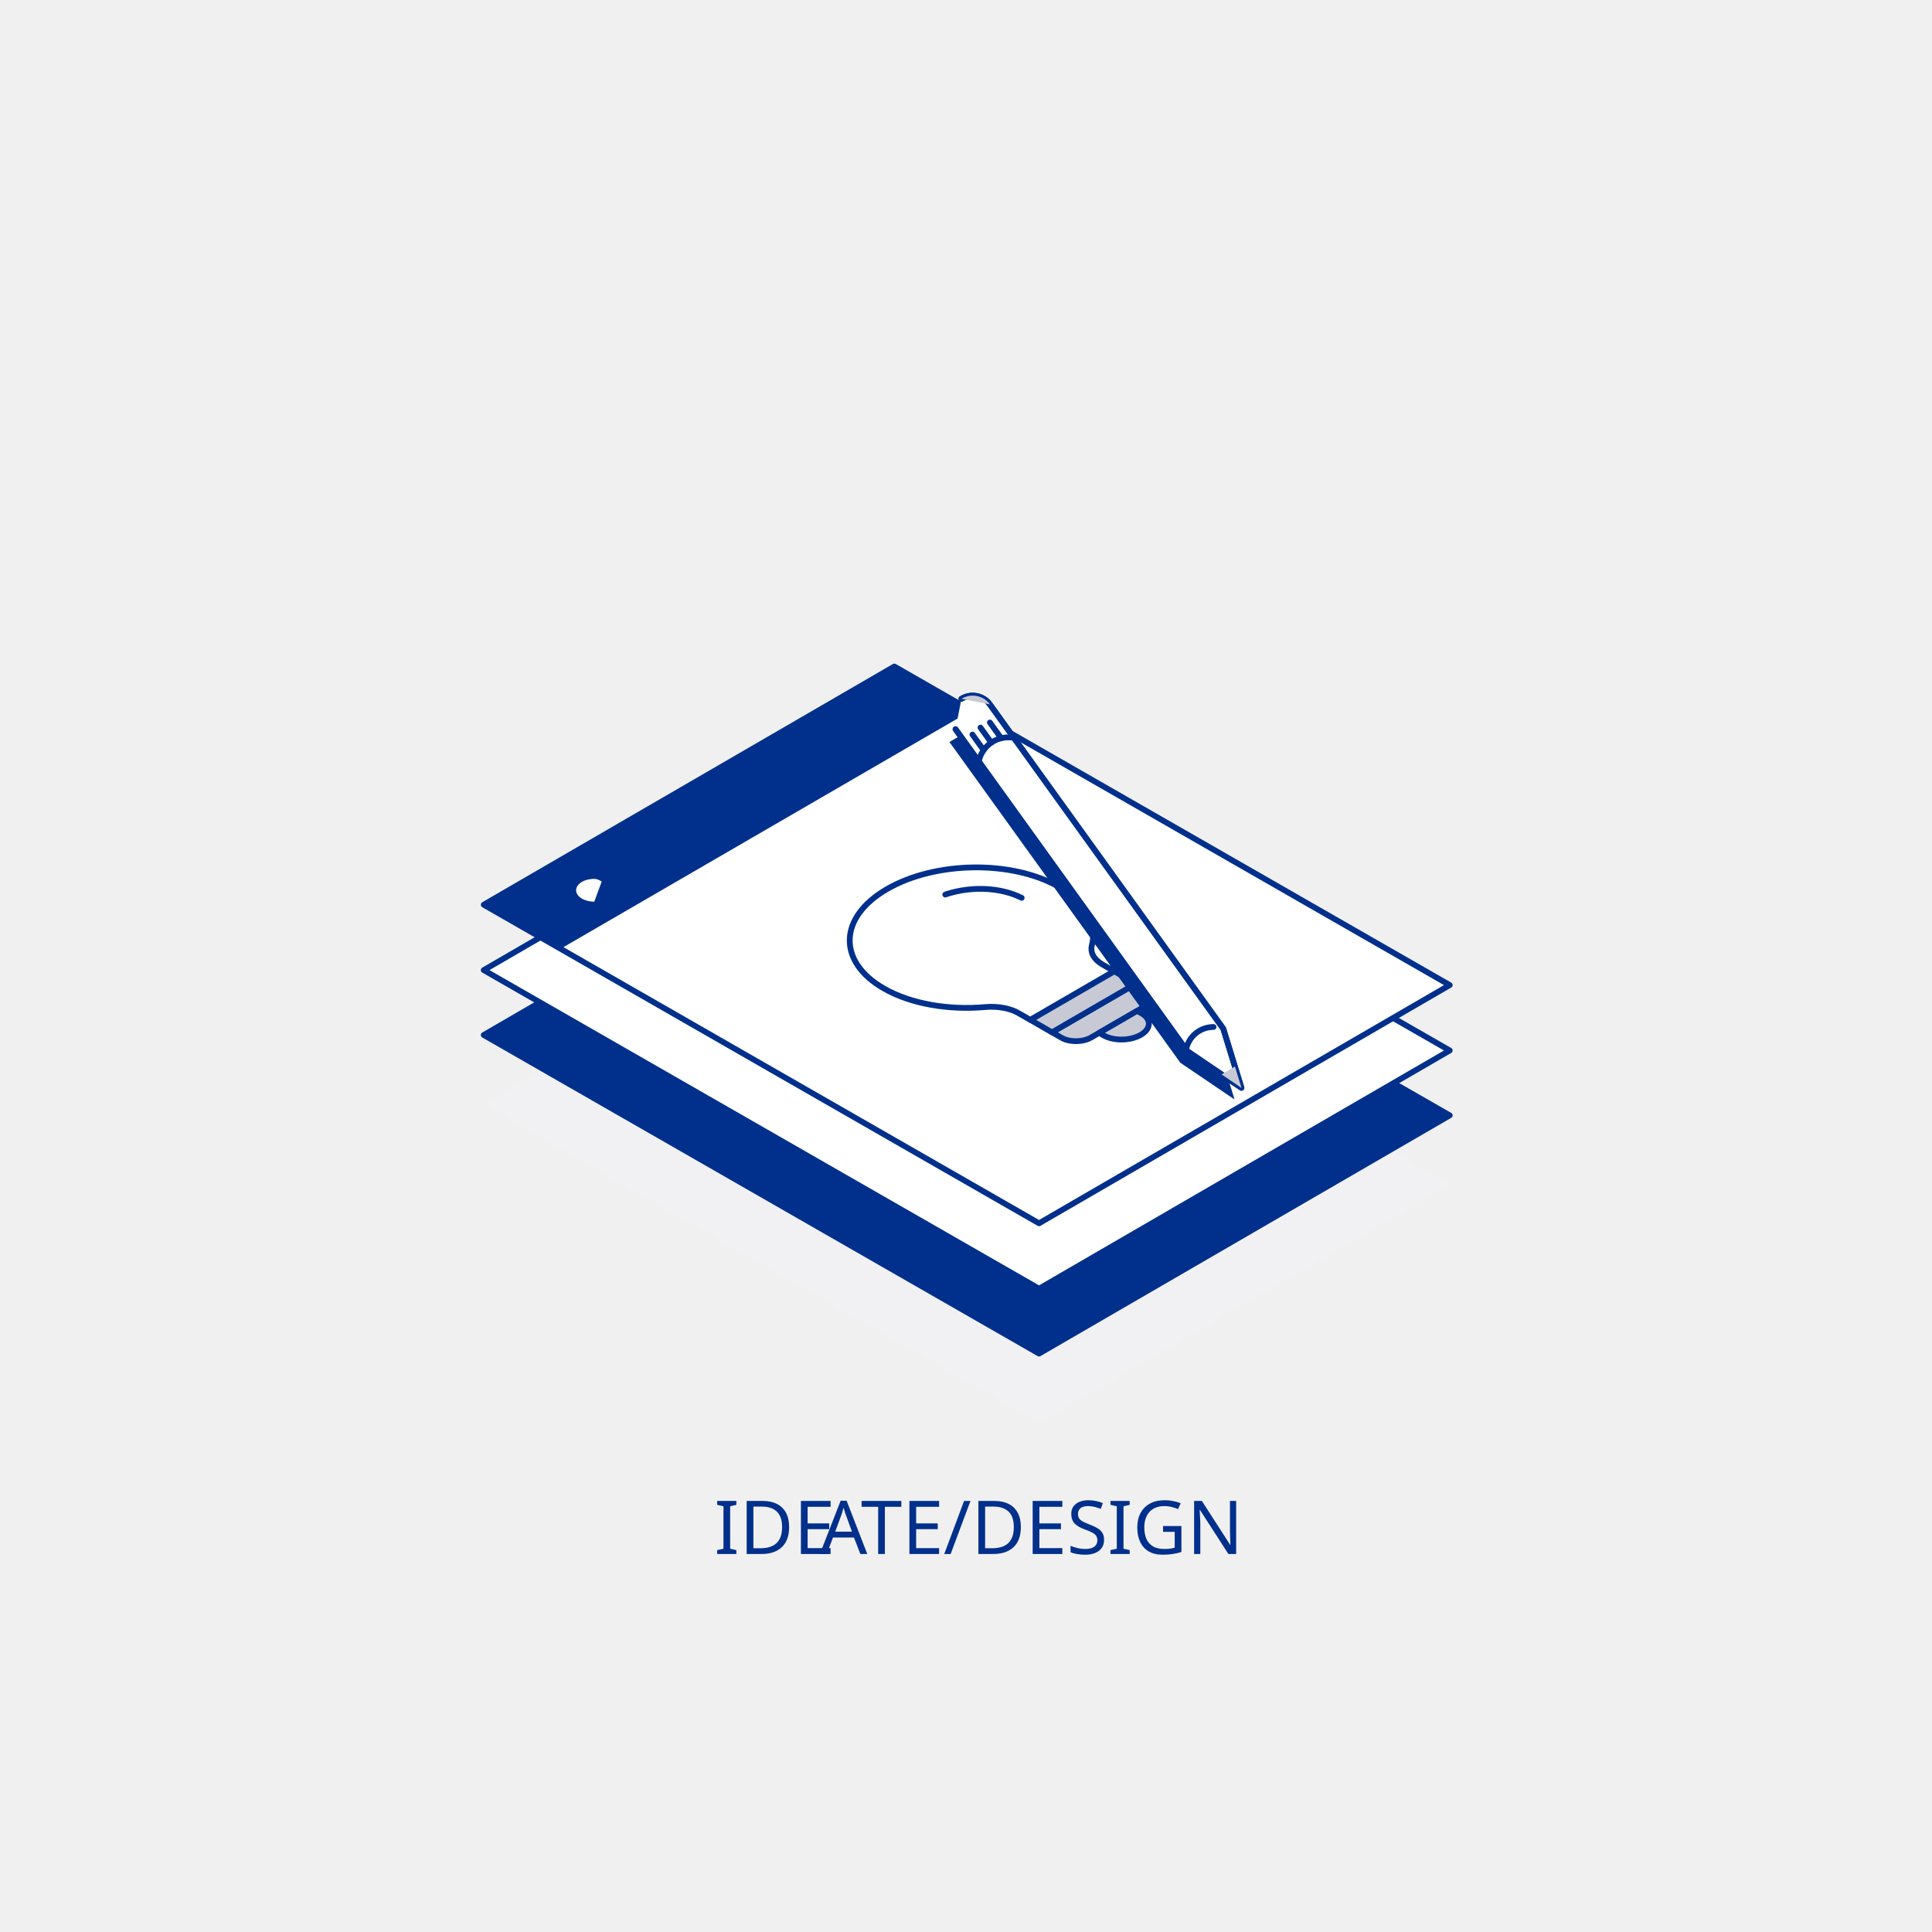
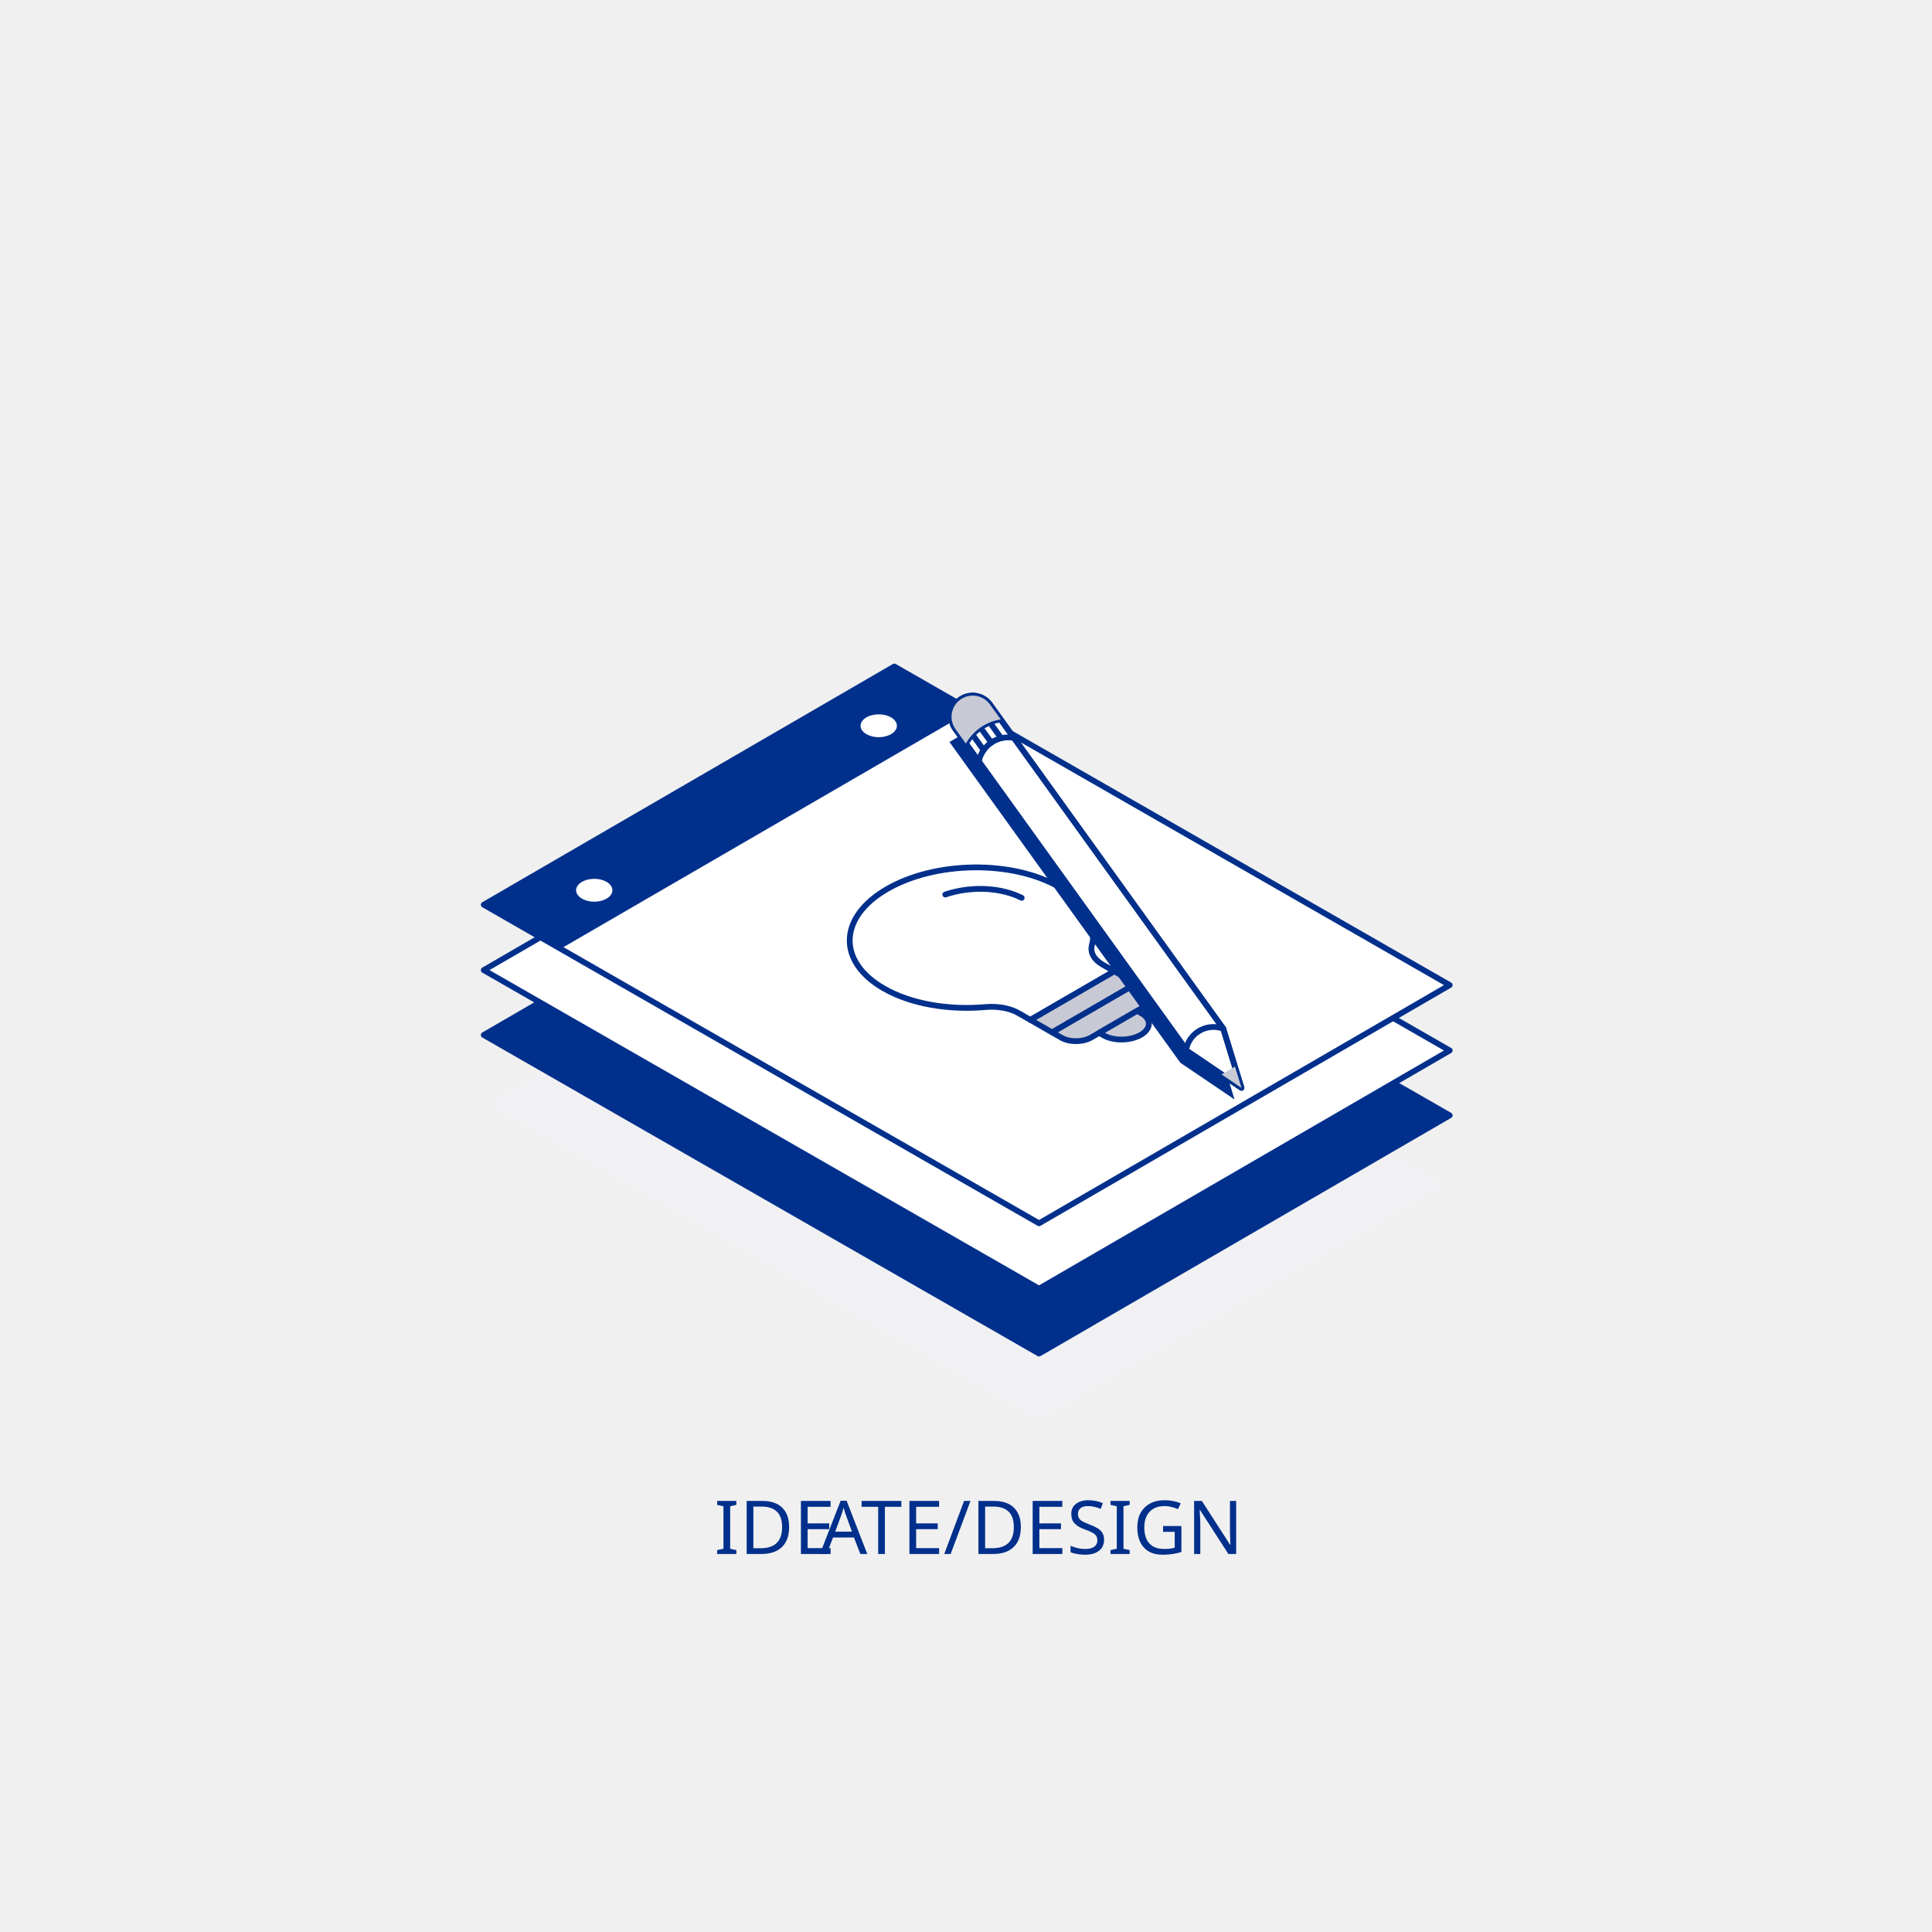
<svg xmlns="http://www.w3.org/2000/svg" id="Layer_1_copy_2" data-name="Layer 1 copy 2" viewBox="0 0 288 288">
  <defs>
    <style>
      .cls-1 {
        fill: #c7c9d4;
      }

      .cls-2 {
        fill: #fff;
      }

      .cls-3, .cls-4, .cls-5 {
        fill: #00308c;
      }

      .cls-3, .cls-6 {
        stroke: #00308c;
        stroke-linecap: round;
        stroke-linejoin: round;
        stroke-width: .86px;
      }

      .cls-7 {
        fill: #f1f1f4;
      }

      .cls-5 {
        font-family: DIN2014-Regular, 'DIN 2014';
        font-size: 11.08px;
      }

      .cls-8 {
        letter-spacing: -.03em;
      }

      .cls-6 {
        fill: none;
      }
    </style>
  </defs>
  <text class="cls-5" transform="translate(106.47 231.65)">
    <tspan x="0" y="0">IDE</tspan>
    <tspan class="cls-8" x="15.75" y="0">A</tspan>
    <tspan x="21.86" y="0">TE/DESIGN</tspan>
  </text>
  <polygon id="Pad_Shadow" data-name="Pad Shadow" class="cls-7" points="216.11 176.56 133.32 129.07 72.11 164.58 154.89 212.07 216.11 176.56" />
  <polygon id="Pad_Bottom" data-name="Pad Bottom" class="cls-3" points="216.11 166.267 133.32 118.777 72.11 154.286 154.89 201.777 216.11 166.267" />
  <g id="Pad_Middle" data-name="Pad Middle">
    <polygon class="cls-2" points="216.11 156.592 133.32 109.102 72.11 144.612 154.89 192.102 216.11 156.592" />
    <polygon class="cls-6" points="216.11 156.592 133.32 109.102 72.11 144.612 154.89 192.102 216.11 156.592" />
  </g>
  <g id="Pad_Top" data-name="Pad Top">
    <polygon class="cls-2" points="216.11 146.846 133.32 99.355 72.11 134.865 154.89 182.356 216.11 146.846" />
    <polygon class="cls-6" points="216.11 146.846 133.32 99.355 72.11 134.865 154.89 182.356 216.11 146.846" />
-     <path class="cls-4" d="M133.32,99.36l-61.22,35.51,11.46,6.57,61.22,-35.51,-11.46,-6.57ZM88.59,134.41c-1.49,0.00,-2.71,-0.76,-2.71,-1.70s1.21,-1.70,2.71,-1.70,2.70,2.70,1.70,-1.21,1.70,-2.70,1.70M130.99,109.89c-1.49,0.00,-2.71,-0.76,-2.71,-1.70s1.21,-1.70,2.71,-1.70,2.71,2.71,1.70,-1.21,1.70,-2.71,1.70" />
+     <path class="cls-4" d="M133.32,99.36l-61.22,35.51 11.46,6.57 61.22,-35.51 -11.46,-6.57ZM88.59,134.41c-1.49,0.00,-2.71,-0.76,-2.71,-1.70s1.21,-1.70,2.71,-1.70 2.70,0.76,2.70,1.70 -1.21,1.70,-2.70,1.70M130.99,109.89c-1.49,0.00,-2.71,-0.76,-2.71,-1.70s1.21,-1.70,2.71,-1.70 2.71,0.76,2.71,1.70 -1.21,1.70,-2.71,1.70" />
  </g>
  <g id="Bulb_One">
    <path class="cls-1" d="M169.33,146.63l1.44.83c1.2.69,1.16,1.83-.08,2.54l-8.02,4.65c-1.24.72-3.21.74-4.41.06l-1.44-.83,12.51-7.25Z" />
    <path class="cls-6" d="M169.33,146.63l1.44.83c1.2.69,1.16,1.83-.08,2.54l-8.02,4.65c-1.24.72-3.21.74-4.41.06l-1.44-.83,12.51-7.25Z" />
    <path class="cls-2" d="M157.87,132.22c4.08,2.34,5.7,5.58,4.89,8.7-.27,1.06.31,2.12,1.59,2.86l1.75,1-12.51,7.25-1.75-1c-1.28-.74-3.11-1.07-4.95-.91-5.42.48-11.05-.43-15.13-2.77-6.97-4-6.76-10.64.47-14.82,7.23-4.18,18.66-4.32,25.63-.32" />
    <path class="cls-6" d="M157.87,132.22c4.08,2.34,5.7,5.58,4.89,8.7-.27,1.06.31,2.12,1.59,2.86l1.75,1-12.51,7.25-1.75-1c-1.28-.74-3.11-1.07-4.95-.91-5.42.48-11.05-.43-15.13-2.77-6.97-4-6.76-10.64.47-14.82,7.23-4.18,18.66-4.32,25.63-.32Z" />
    <polygon class="cls-1" points="153.61 152.04 166.11 144.79 169.33 146.63 156.82 153.89 153.61 152.04" />
    <polygon class="cls-6" points="153.61 152.04 166.11 144.79 169.33 146.63 156.82 153.89 153.61 152.04" />
    <path class="cls-1" d="M169.52,150.69l.63.36c.76.43,1.12,1.01,1.11,1.59-.02.58-.42,1.17-1.2,1.62-1.56.91-4.06.94-5.57.07l-.63-.36,5.67-3.29Z" />
    <path class="cls-6" d="M169.52,150.69l.63.36c.76.43,1.12,1.01,1.11,1.59-.02.58-.42,1.17-1.2,1.62-1.56.91-4.06.94-5.57.07l-.63-.36,5.67-3.29Z" />
    <path class="cls-2" d="M140.91,133.35c.73-.25,3.31-1.08,6.62-.79,2.47.21,4.09.94,4.77,1.28" />
    <path class="cls-6" d="M140.91,133.35c.73-.25,3.31-1.08,6.62-.79,2.47.21,4.09.94,4.77,1.28" />
  </g>
  <g id="Pencil">
    <polygon class="cls-4" points="147.03 107.415 141.531 110.605 175.951 158.424 184.031 163.895 181.33 155.074 147.03 107.415" />
-     <path class="cls-2" d="M142.44,108.70l34.54,47.99,8.08,5.47,-2.71,-8.82,-34.79,-48.33c-0.97,-1.35,-2.82,-1.72,-4.24,-0.84,-1.55,-1.96,3.04,-0.89,4.53" />
-     <path class="cls-6" d="M142.44,108.70l34.54,47.99,8.08,5.47,-2.71,-8.82,-34.79,-48.33c-0.97,-1.35,-2.82,-1.72,-4.24,-0.84,-1.55,-1.96,3.04,-0.89,4.53Z" />
-     <path class="cls-6" d="M176.81,156.45c0.37,-1.92,2.06,-3.36,4.09,-3.36,0.00,1.00,0.09,1.46" />
-     <path class="cls-6" d="M151.17,110.00c-0.28,-0.05,-0.57,-0.08,-0.86,-0.08,-2.17,0.00,-3.98,1.53,-4.41,3.58" />
-     <path class="cls-6" d="M149.18,107.24c-2.23,-4.12,1.71,-5.20,3.60" />
+     <path class="cls-2" d="M142.44,108.70l34.54,47.99 8.08,5.47 -2.71,-8.82 -34.79,-48.33c-0.97,-1.35,-2.82,-1.72,-4.24,-0.84 -1.55,0.97,-1.96,3.04,-0.89,4.53" />
+     <path class="cls-6" d="M142.44,108.70l34.54,47.99 8.08,5.47 -2.71,-8.82 -34.79,-48.33c-0.97,-1.35,-2.82,-1.72,-4.24,-0.84 -1.55,0.97,-1.96,3.04,-0.89,4.53Z" />
+     <path class="cls-6" d="M176.81,156.45c0.37,-1.92,2.06,-3.36,4.09,-3.36 0.51,0.00,1.00,0.09,1.46,0.26" />
+     <path class="cls-6" d="M151.17,110.00c-0.28,-0.05,-0.57,-0.08,-0.86,-0.08 -2.17,0.00,-3.98,1.53,-4.41,3.58" />
+     <path class="cls-6" d="M149.18,107.24c-2.23,0.35,-4.12,1.71,-5.20,3.60" />
    <line class="cls-6" x1="147.56" y1="107.70" x2="149.25" y2="110.05" />
    <line class="cls-6" x1="146.16" y1="108.46" x2="147.77" y2="110.70" />
    <line class="cls-6" x1="144.96" y1="109.50" x2="146.63" y2="111.82" />
-     <path class="cls-6" d="M142.44,108.70l34.54,47.99,8.08,5.47,-2.71,-8.82,-34.79,-48.33c-0.97,-1.35,-2.82,-1.72,-4.24,-0.84,-1.55,-1.96,3.04,-0.89,4.53Z" />
+     <path class="cls-6" d="M142.44,108.70l34.54,47.99 8.08,5.47 -2.71,-8.82 -34.79,-48.33c-0.97,-1.35,-2.82,-1.72,-4.24,-0.84 -1.55,0.97,-1.96,3.04,-0.89,4.53Z" />
    <polygon class="cls-1" points="185.07 162.175 184.091 158.984 182.101 160.165 185.07 162.175" />
-     <path class="cls-1" d="M147.57,105.01c-0.97,-1.35,-2.82,-1.72,-4.24,-0.84,-1.55,-1.96,3.04,-0.89,4.53l1.54,2.14c1.07,-1.89,2.97,-3.25,5.20,-3.60l-1.61,-2.23Z" />
+     <path class="cls-1" d="M147.57,105.01c-0.97,-1.35,-2.82,-1.72,-4.24,-0.84 -1.55,0.97,-1.96,3.04,-0.89,4.53l1.54,2.14c1.07,-1.89,2.97,-3.25,5.20,-3.60l-1.61,-2.23Z" />
  </g>
</svg>
